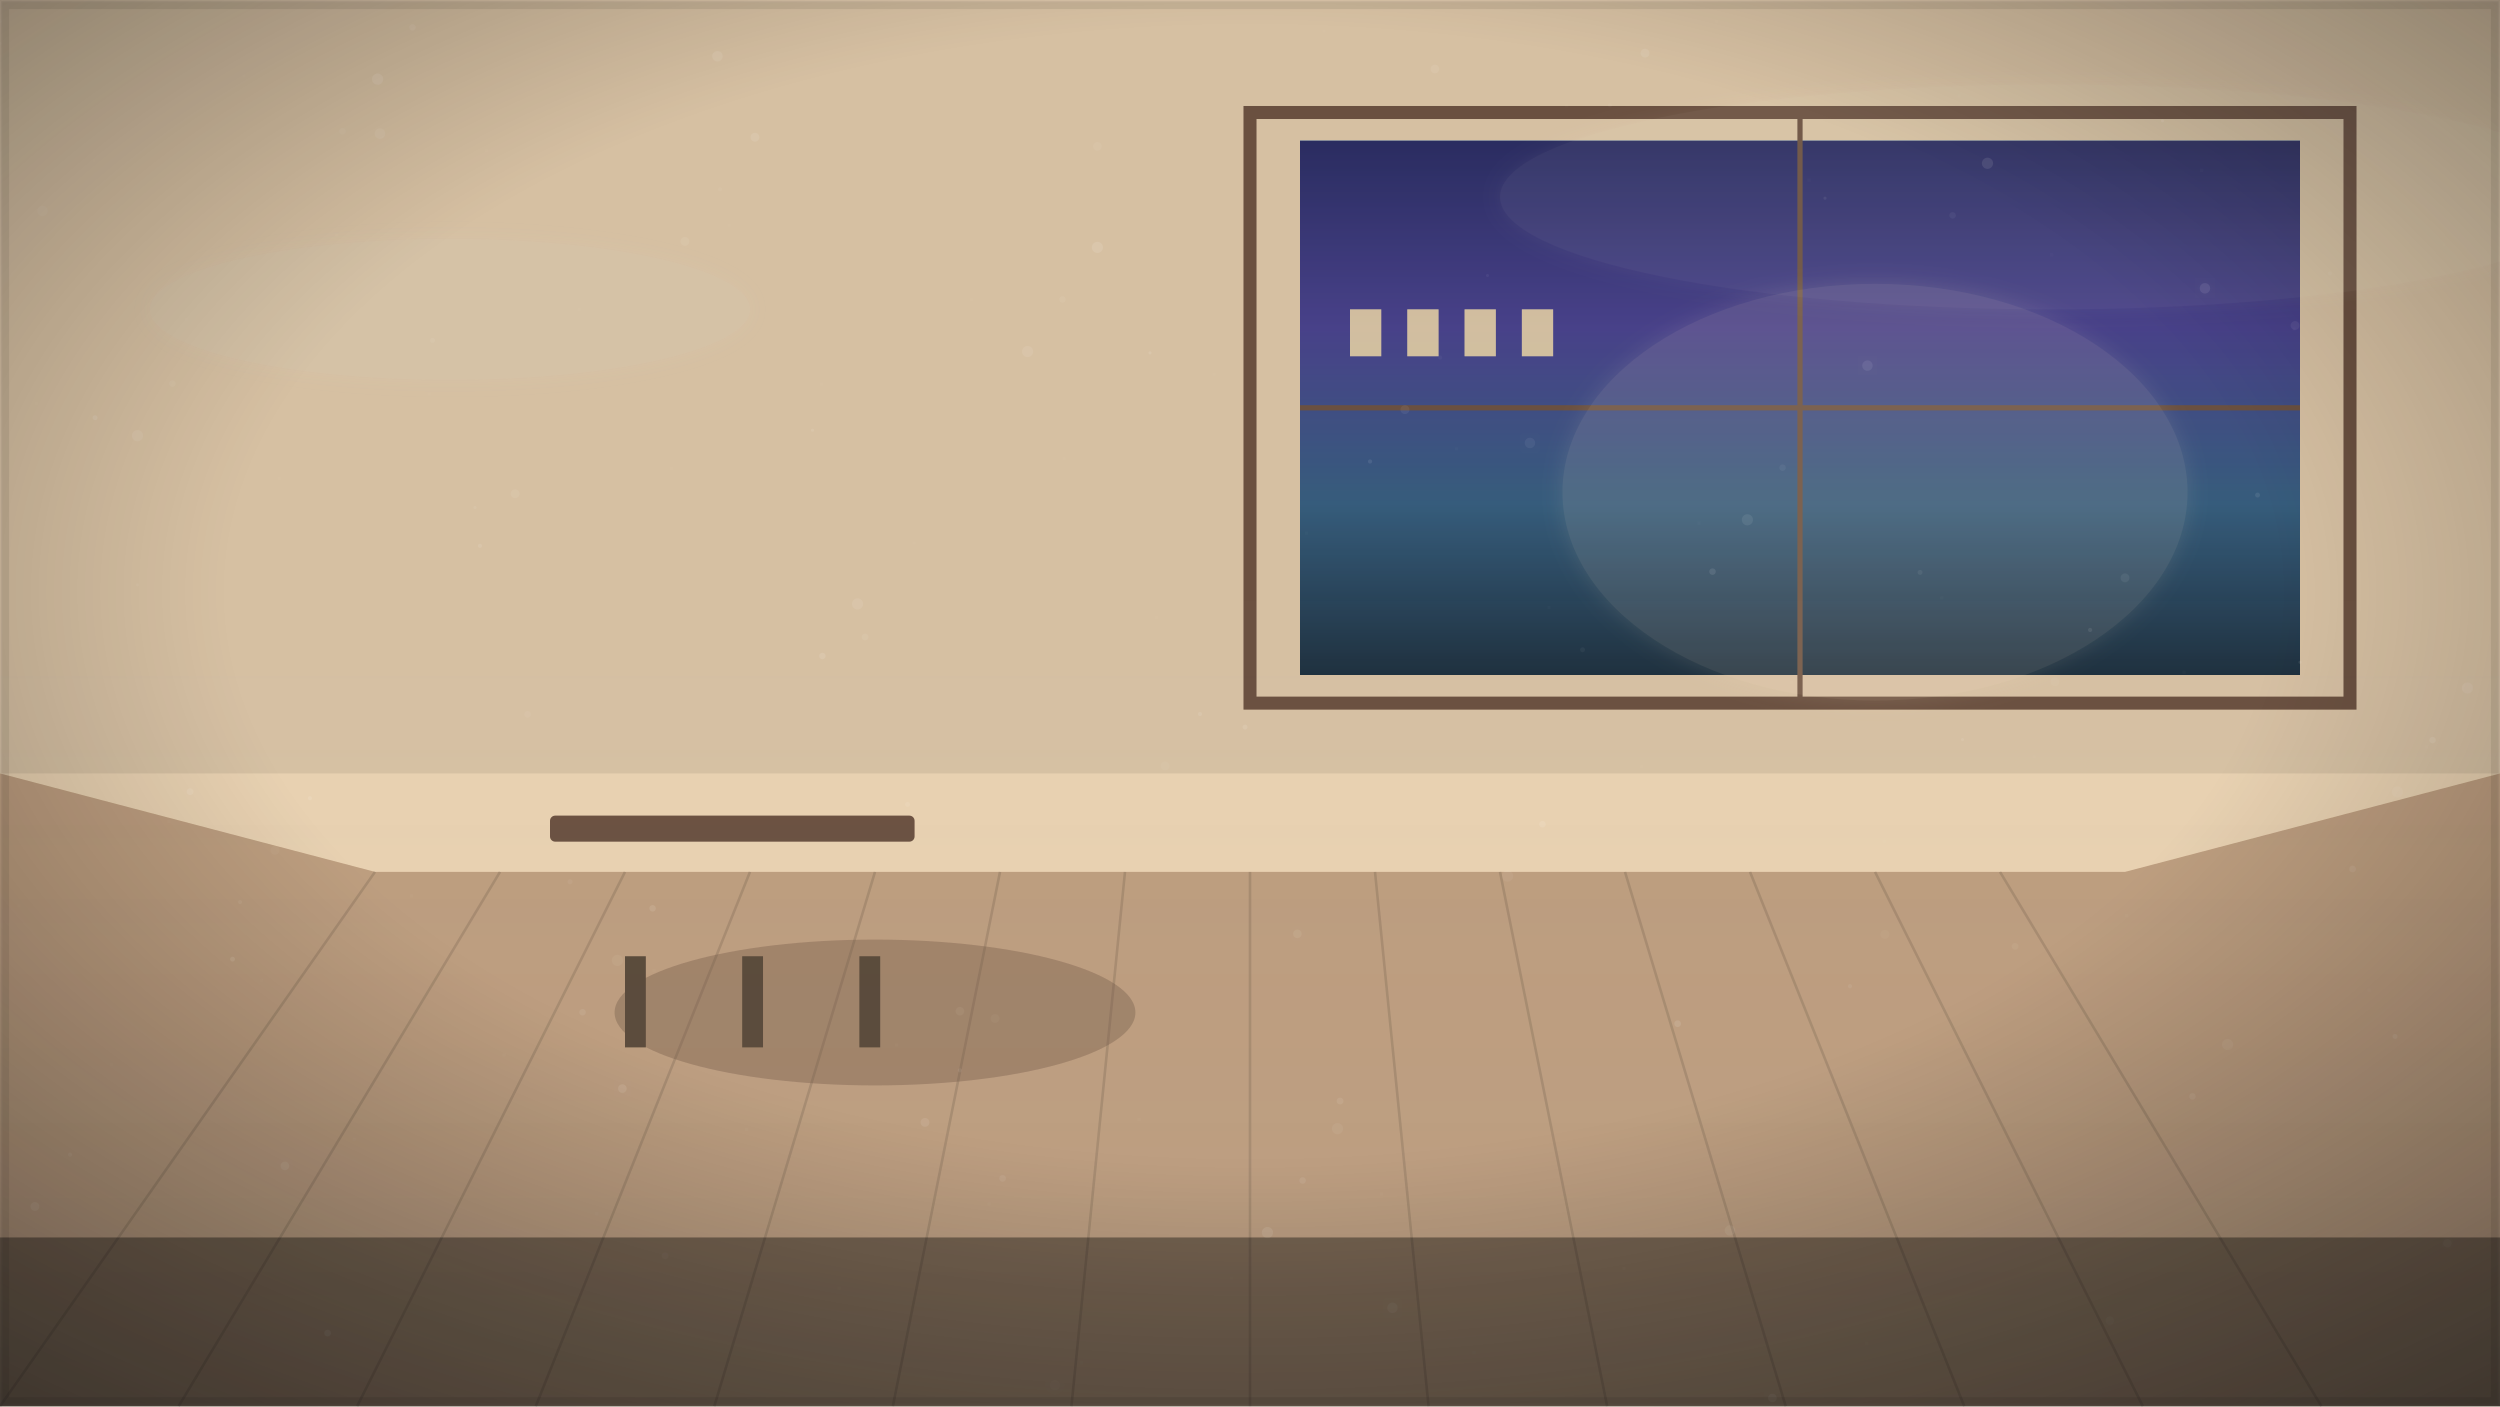
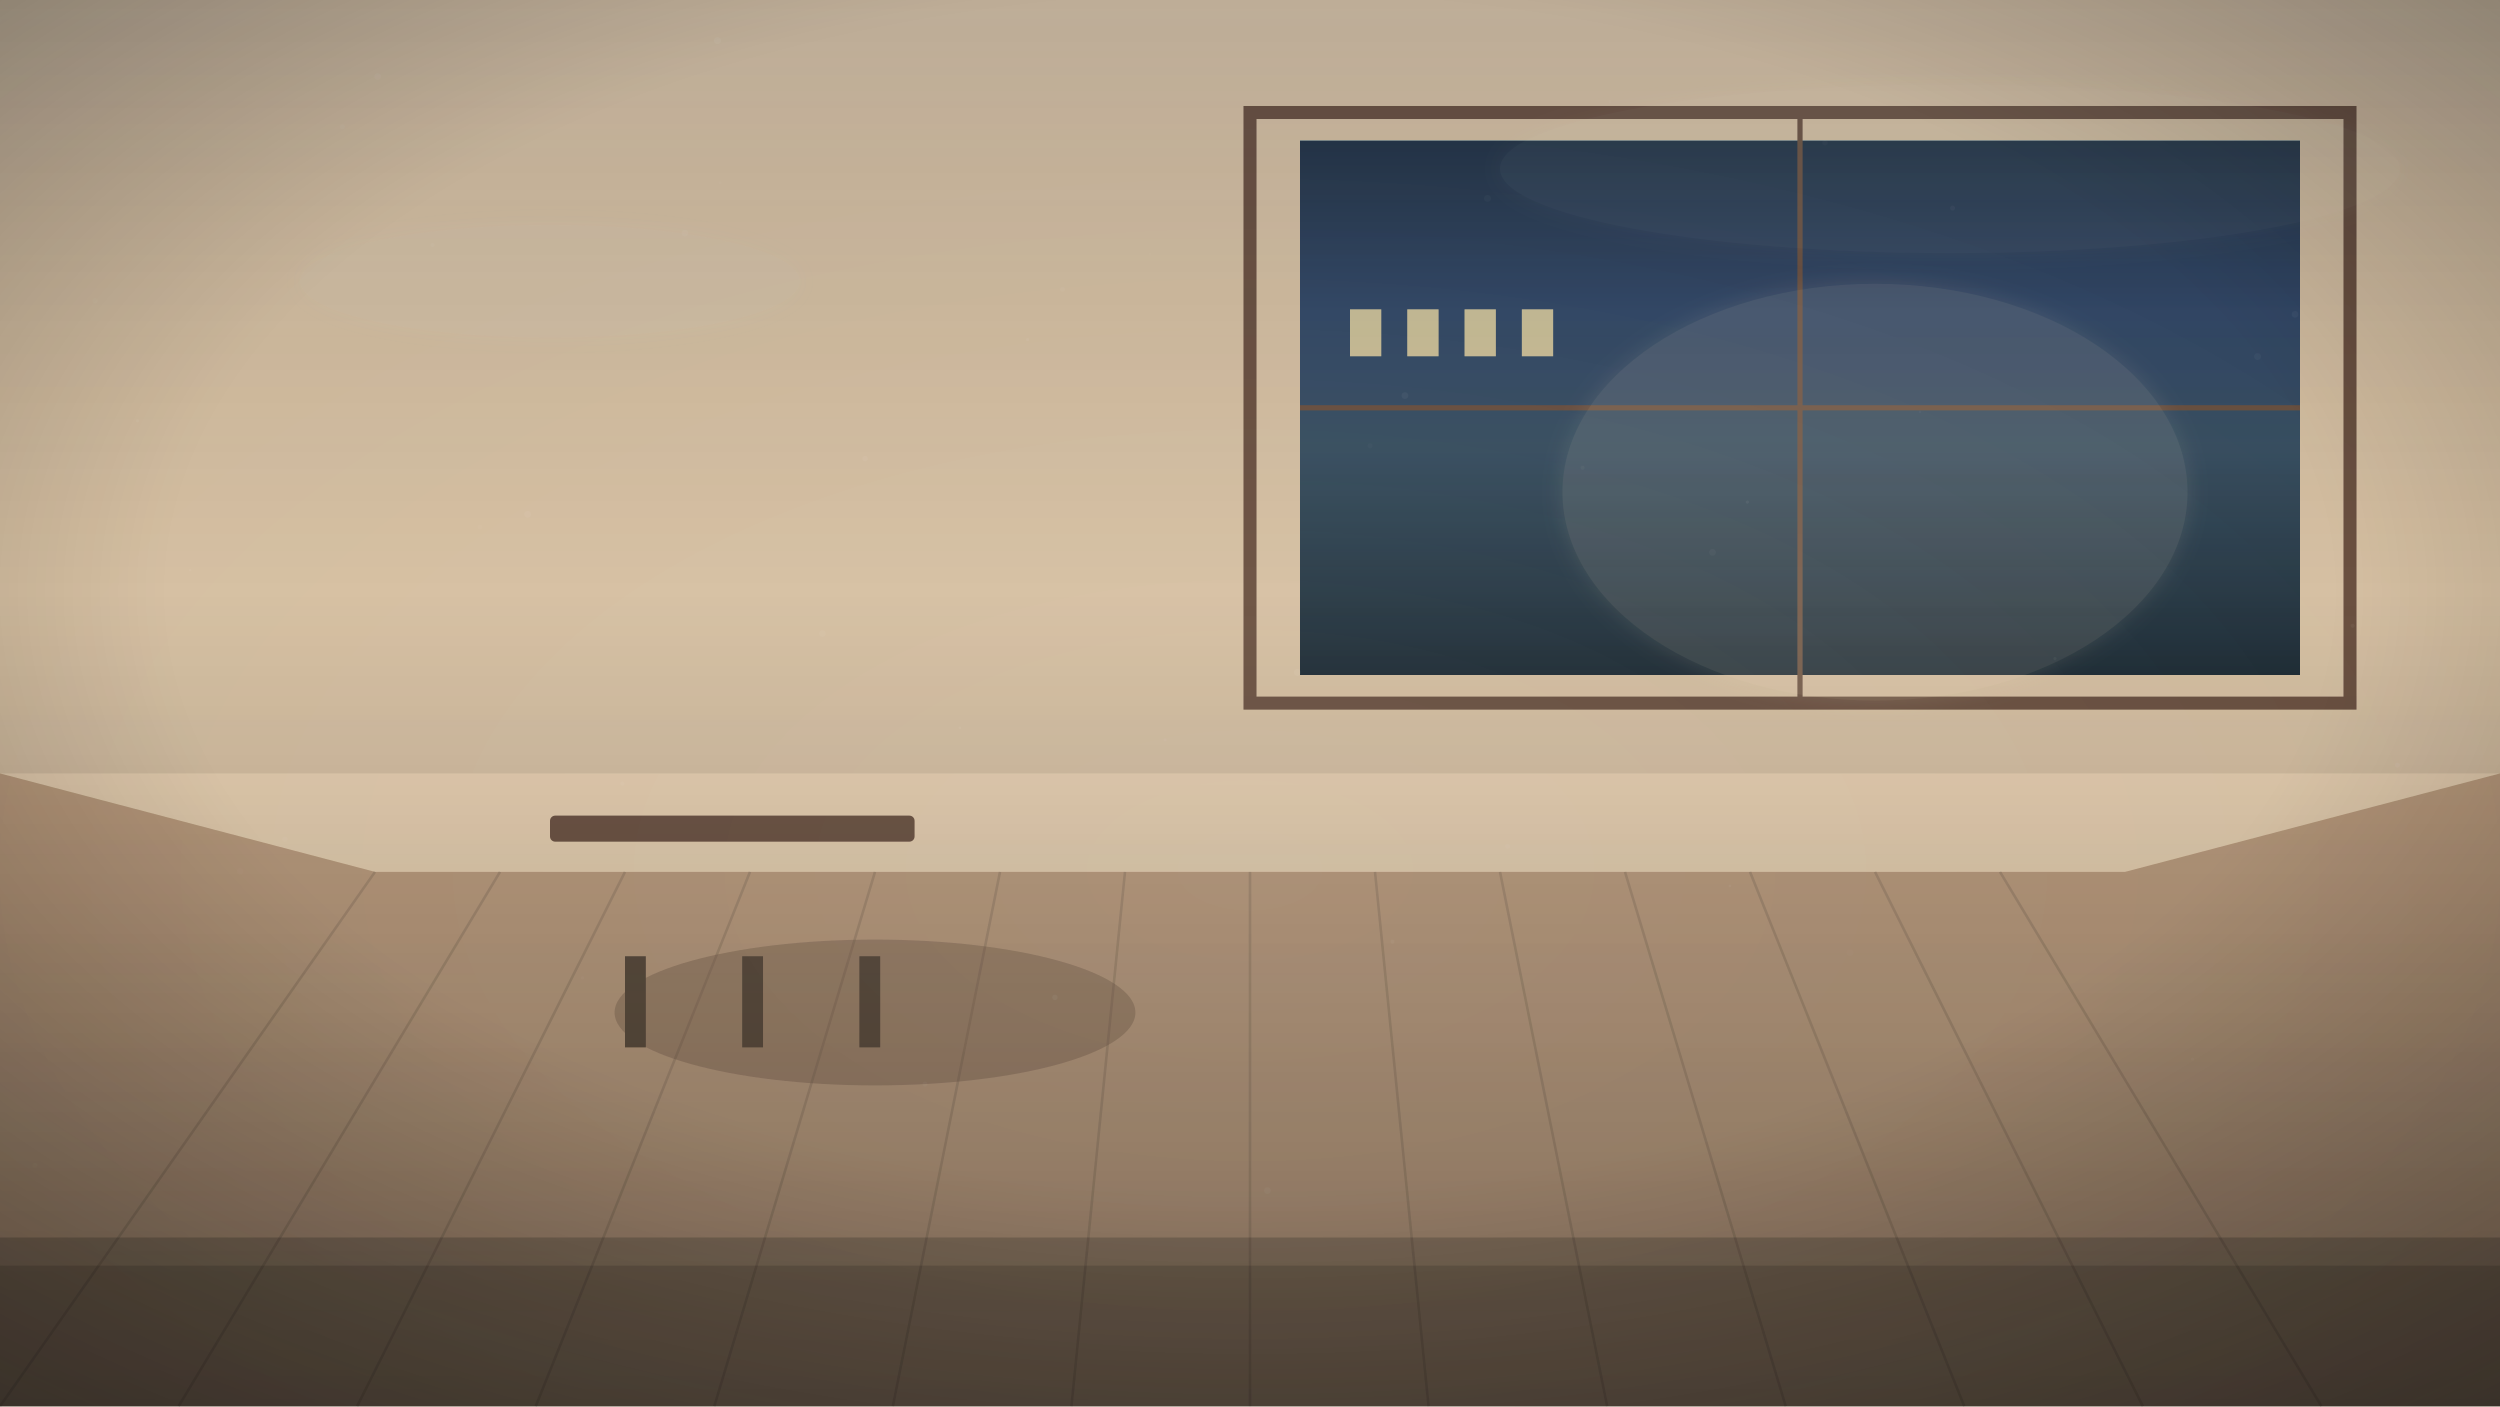
<svg xmlns="http://www.w3.org/2000/svg" viewBox="0 0 960 540" width="960" height="540">
  <defs>
    <linearGradient id="skyTop" x1="0" y1="0" x2="0" y2="1">
-       <stop offset="0%" stop-color="#1a1048" />
-       <stop offset="35%" stop-color="#3d2878" />
-       <stop offset="68%" stop-color="#284868" />
-       <stop offset="100%" stop-color="#0c1420" />
+       <stop offset="0%" stop-color="#121828" />
+       <stop offset="32%" stop-color="#243050" />
+       <stop offset="58%" stop-color="#2a3848" />
+       <stop offset="100%" stop-color="#0a0e14" />
    </linearGradient>
    <linearGradient id="skyDay" x1="0" y1="0" x2="0" y2="1">
-       <stop offset="0%" stop-color="#7ec8ff" />
-       <stop offset="45%" stop-color="#a8d8f8" />
-       <stop offset="78%" stop-color="#e8c878" />
-       <stop offset="100%" stop-color="#88b868" />
+       <stop offset="0%" stop-color="#6eb4e0" />
+       <stop offset="38%" stop-color="#a8cce8" />
+       <stop offset="70%" stop-color="#d8c098" />
+       <stop offset="100%" stop-color="#6a8868" />
    </linearGradient>
    <linearGradient id="skySunset" x1="0" y1="0" x2="0" y2="1">
      <stop offset="0%" stop-color="#ff6b4a" />
      <stop offset="28%" stop-color="#d84888" />
      <stop offset="55%" stop-color="#683878" />
      <stop offset="100%" stop-color="#120818" />
    </linearGradient>
    <linearGradient id="haze" x1="0" y1="0.4" x2="0" y2="1">
      <stop offset="0%" stop-color="#fff" stop-opacity="0" />
      <stop offset="100%" stop-color="#c8d8f0" stop-opacity="0.22" />
    </linearGradient>
    <filter id="softGlow" x="-40%" y="-40%" width="180%" height="180%">
      <feGaussianBlur stdDeviation="4" result="b" />
      <feMerge>
        <feMergeNode in="b" />
        <feMergeNode in="SourceGraphic" />
      </feMerge>
    </filter>
    <filter id="neonGlow" x="-60%" y="-60%" width="220%" height="220%">
      <feGaussianBlur stdDeviation="6" result="b" />
      <feMerge>
        <feMergeNode in="b" />
        <feMergeNode in="b" />
        <feMergeNode in="SourceGraphic" />
      </feMerge>
    </filter>
    <filter id="paintSoft" x="-2%" y="-2%" width="104%" height="104%">
      <feGaussianBlur stdDeviation="0.6" />
    </filter>
    <radialGradient id="sunDisc" cx="0.5" cy="0.5" r="0.5">
      <stop offset="0%" stop-color="#fff8e8" />
      <stop offset="55%" stop-color="#ffd080" />
      <stop offset="100%" stop-color="#ff904000" />
    </radialGradient>
    <radialGradient id="moonGlow" cx="0.5" cy="0.5" r="0.5">
      <stop offset="0%" stop-color="#fffef8" />
      <stop offset="40%" stop-color="#e8e0f0" />
      <stop offset="100%" stop-color="#e8e0f000" />
    </radialGradient>
    <linearGradient id="wallWarm" x1="0" y1="0" x2="1" y2="1">
      <stop offset="0%" stop-color="#fff0e4" />
      <stop offset="45%" stop-color="#e8c8b0" />
      <stop offset="100%" stop-color="#c8a088" />
    </linearGradient>
    <linearGradient id="wallCool" x1="0" y1="0" x2="0" y2="1">
      <stop offset="0%" stop-color="#eef2f8" />
      <stop offset="100%" stop-color="#b8c0d0" />
    </linearGradient>
    <linearGradient id="floorWood" x1="0" y1="0.6" x2="0" y2="1">
      <stop offset="0%" stop-color="#a88870" />
      <stop offset="100%" stop-color="#685040" />
    </linearGradient>
    <radialGradient id="lampGlow" cx="0.5" cy="0.5" r="0.5">
      <stop offset="0%" stop-color="#fff8e0" />
      <stop offset="70%" stop-color="#ffd898" stop-opacity="0.35" />
      <stop offset="100%" stop-color="#ffd898" stop-opacity="0" />
    </radialGradient>
    <radialGradient id="vignette" cx="0.5" cy="0.42" r="0.78">
-       <stop offset="52%" stop-color="#000" stop-opacity="0" />
-       <stop offset="100%" stop-color="#030508" stop-opacity="0.48" />
+       <stop offset="55%" stop-color="#000" stop-opacity="0" />
+       <stop offset="100%" stop-color="#030508" stop-opacity="0.38" />
+     </radialGradient>
+     <linearGradient id="filmGrade" x1="0" y1="0" x2="0" y2="1">
+       <stop offset="0%" stop-color="#283858" stop-opacity="0.14" />
+       <stop offset="42%" stop-color="#000" stop-opacity="0" />
+       <stop offset="100%" stop-color="#000" stop-opacity="0.32" />
+     </linearGradient>
+     <radialGradient id="stageGlow" cx="0.5" cy="0.62" r="0.55">
+       <stop offset="0%" stop-color="#fff" stop-opacity="0.06" />
+       <stop offset="100%" stop-color="#fff" stop-opacity="0" />
    </radialGradient>
  </defs>
  <rect width="960" height="540" fill="#e8d0b0" />
  <polygon points="0,297 0,540 960,540 960,297 816,334.8 144,334.8" fill="#b89878" opacity="0.92" />
  <line x1="0" y1="540" x2="144" y2="334.8" stroke="#000" stroke-opacity="0.12" stroke-width="1" />
  <line x1="68.571" y1="540" x2="192" y2="334.8" stroke="#000" stroke-opacity="0.12" stroke-width="1" />
  <line x1="137.143" y1="540" x2="240" y2="334.8" stroke="#000" stroke-opacity="0.12" stroke-width="1" />
  <line x1="205.714" y1="540" x2="288" y2="334.8" stroke="#000" stroke-opacity="0.12" stroke-width="1" />
  <line x1="274.286" y1="540" x2="336" y2="334.8" stroke="#000" stroke-opacity="0.12" stroke-width="1" />
  <line x1="342.857" y1="540" x2="384" y2="334.8" stroke="#000" stroke-opacity="0.12" stroke-width="1" />
  <line x1="411.429" y1="540" x2="432" y2="334.8" stroke="#000" stroke-opacity="0.12" stroke-width="1" />
  <line x1="480" y1="540" x2="480" y2="334.8" stroke="#000" stroke-opacity="0.12" stroke-width="1" />
  <line x1="548.571" y1="540" x2="528" y2="334.8" stroke="#000" stroke-opacity="0.12" stroke-width="1" />
  <line x1="617.143" y1="540" x2="576" y2="334.8" stroke="#000" stroke-opacity="0.12" stroke-width="1" />
  <line x1="685.714" y1="540" x2="624" y2="334.8" stroke="#000" stroke-opacity="0.12" stroke-width="1" />
  <line x1="754.286" y1="540" x2="672" y2="334.8" stroke="#000" stroke-opacity="0.12" stroke-width="1" />
  <line x1="822.857" y1="540" x2="720" y2="334.8" stroke="#000" stroke-opacity="0.12" stroke-width="1" />
  <line x1="891.429" y1="540" x2="768" y2="334.8" stroke="#000" stroke-opacity="0.12" stroke-width="1" />
  <rect x="0" y="0" width="960" height="297" fill="#000" opacity="0.08" />
  <rect x="499.2" y="54" width="384" height="205.2" fill="#87ceeb" />
  <rect x="499.2" y="54" width="384" height="205.2" fill="url(#skyTop)" opacity="0.85" />
  <rect x="518.4" y="118.8" width="12" height="18" fill="#ffe8a8" opacity="0.5" />
  <rect x="540.4" y="118.8" width="12" height="18" fill="#ffe8a8" opacity="0.5" />
  <rect x="562.4" y="118.8" width="12" height="18" fill="#ffe8a8" opacity="0.5" />
  <rect x="584.4" y="118.8" width="12" height="18" fill="#ffe8a8" opacity="0.5" />
  <rect x="518.4" y="118.8" width="12" height="18" fill="#ffe8a8" opacity="0.5" />
  <rect x="540.4" y="118.8" width="12" height="18" fill="#ffe8a8" opacity="0.5" />
  <rect x="562.4" y="118.8" width="12" height="18" fill="#ffe8a8" opacity="0.5" />
  <rect x="584.4" y="118.8" width="12" height="18" fill="#ffe8a8" opacity="0.5" />
  <rect x="480" y="43.2" width="422.4" height="226.8" fill="none" stroke="#6a5040" stroke-width="5" />
  <path d="M691.2 43.2 L691.2 270 M499.2 156.6 L883.2 156.6" stroke="#6a5040" stroke-width="2" />
  <ellipse cx="720" cy="189" rx="120" ry="80" fill="#ffe8c8" opacity="0.12" filter="url(#softGlow)" />
  <ellipse cx="336" cy="388.8" rx="100" ry="28" fill="#6a5040" opacity="0.35" />
  <rect x="211.2" y="313.2" width="140" height="10" rx="2" fill="#6a5040" />
  <rect x="240" y="367.2" width="8" height="35" fill="#584838" />
  <rect x="285" y="367.2" width="8" height="35" fill="#584838" />
  <rect x="330" y="367.2" width="8" height="35" fill="#584838" />
  <rect x="0" y="475.2" width="960" height="64.8" fill="#000" opacity="0.2" />
-   <circle cx="0.0" cy="8.1" r="0.80" fill="#fff" opacity="0.035" />
-   <circle cx="131.5" cy="50.4" r="1.25" fill="#fff" opacity="0.047" />
-   <circle cx="263.0" cy="92.7" r="1.70" fill="#fff" opacity="0.059" />
-   <circle cx="394.6" cy="135.0" r="2.15" fill="#fff" opacity="0.071" />
-   <circle cx="526.1" cy="177.2" r="0.80" fill="#fff" opacity="0.083" />
-   <circle cx="657.6" cy="219.5" r="1.25" fill="#fff" opacity="0.095" />
-   <circle cx="789.1" cy="261.8" r="1.70" fill="#fff" opacity="0.035" />
-   <circle cx="920.6" cy="304.1" r="2.15" fill="#fff" opacity="0.047" />
-   <circle cx="92.2" cy="346.4" r="0.80" fill="#fff" opacity="0.059" />
-   <circle cx="223.7" cy="388.7" r="1.25" fill="#fff" opacity="0.071" />
-   <circle cx="355.2" cy="431.0" r="1.70" fill="#fff" opacity="0.083" />
-   <circle cx="486.7" cy="473.3" r="2.15" fill="#fff" opacity="0.095" />
-   <circle cx="618.2" cy="40.4" r="0.80" fill="#fff" opacity="0.035" />
-   <circle cx="749.8" cy="82.7" r="1.25" fill="#fff" opacity="0.047" />
-   <circle cx="881.3" cy="125.0" r="1.70" fill="#fff" opacity="0.059" />
-   <circle cx="52.8" cy="167.3" r="2.15" fill="#fff" opacity="0.071" />
-   <circle cx="184.3" cy="209.6" r="0.80" fill="#fff" opacity="0.083" />
-   <circle cx="315.8" cy="251.9" r="1.25" fill="#fff" opacity="0.095" />
-   <circle cx="447.4" cy="294.1" r="1.70" fill="#fff" opacity="0.035" />
-   <circle cx="578.9" cy="336.4" r="2.15" fill="#fff" opacity="0.047" />
-   <circle cx="710.4" cy="378.7" r="0.80" fill="#fff" opacity="0.059" />
-   <circle cx="841.9" cy="421.0" r="1.25" fill="#fff" opacity="0.071" />
-   <circle cx="13.4" cy="463.3" r="1.70" fill="#fff" opacity="0.083" />
-   <circle cx="145.0" cy="30.4" r="2.15" fill="#fff" opacity="0.095" />
-   <circle cx="276.5" cy="72.7" r="0.80" fill="#fff" opacity="0.035" />
-   <circle cx="408.0" cy="115.0" r="1.25" fill="#fff" opacity="0.047" />
-   <circle cx="539.5" cy="157.3" r="1.70" fill="#fff" opacity="0.059" />
-   <circle cx="671.0" cy="199.6" r="2.15" fill="#fff" opacity="0.071" />
-   <circle cx="802.6" cy="241.9" r="0.80" fill="#fff" opacity="0.083" />
-   <circle cx="934.1" cy="284.2" r="1.25" fill="#fff" opacity="0.095" />
-   <circle cx="105.6" cy="326.5" r="1.70" fill="#fff" opacity="0.035" />
-   <circle cx="237.1" cy="368.8" r="2.15" fill="#fff" opacity="0.047" />
-   <circle cx="368.6" cy="411.0" r="0.80" fill="#fff" opacity="0.059" />
-   <circle cx="500.2" cy="453.3" r="1.25" fill="#fff" opacity="0.071" />
-   <circle cx="631.7" cy="20.4" r="1.70" fill="#fff" opacity="0.083" />
-   <circle cx="763.2" cy="62.7" r="2.15" fill="#fff" opacity="0.095" />
-   <circle cx="894.7" cy="105.0" r="0.80" fill="#fff" opacity="0.035" />
-   <circle cx="66.2" cy="147.3" r="1.25" fill="#fff" opacity="0.047" />
-   <circle cx="197.8" cy="189.6" r="1.70" fill="#fff" opacity="0.059" />
-   <circle cx="329.3" cy="231.9" r="2.15" fill="#fff" opacity="0.071" />
-   <circle cx="460.8" cy="274.2" r="0.80" fill="#fff" opacity="0.083" />
-   <circle cx="592.3" cy="316.5" r="1.25" fill="#fff" opacity="0.095" />
-   <circle cx="723.8" cy="358.8" r="1.70" fill="#fff" opacity="0.035" />
-   <circle cx="855.4" cy="401.1" r="2.15" fill="#fff" opacity="0.047" />
-   <circle cx="26.9" cy="443.4" r="0.80" fill="#fff" opacity="0.059" />
-   <circle cx="158.4" cy="10.5" r="1.25" fill="#fff" opacity="0.071" />
-   <circle cx="289.9" cy="52.7" r="1.70" fill="#fff" opacity="0.083" />
-   <circle cx="421.4" cy="95.0" r="2.15" fill="#fff" opacity="0.095" />
-   <circle cx="553.0" cy="137.3" r="0.80" fill="#fff" opacity="0.035" />
-   <circle cx="684.5" cy="179.6" r="1.25" fill="#fff" opacity="0.047" />
-   <circle cx="816.0" cy="221.9" r="1.70" fill="#fff" opacity="0.059" />
-   <circle cx="947.5" cy="264.2" r="2.15" fill="#fff" opacity="0.071" />
-   <circle cx="119.0" cy="306.5" r="0.80" fill="#fff" opacity="0.083" />
-   <circle cx="250.6" cy="348.8" r="1.25" fill="#fff" opacity="0.095" />
-   <circle cx="382.1" cy="391.1" r="1.70" fill="#fff" opacity="0.035" />
-   <circle cx="513.6" cy="433.4" r="2.15" fill="#fff" opacity="0.047" />
-   <circle cx="0.0" cy="16.7" r="0.60" fill="#fff" opacity="0.040" filter="url(#softGlow)" />
-   <circle cx="166.1" cy="130.7" r="0.95" fill="#fff" opacity="0.050" filter="url(#softGlow)" />
-   <circle cx="332.2" cy="244.6" r="1.30" fill="#fff" opacity="0.060" filter="url(#softGlow)" />
-   <circle cx="498.2" cy="358.6" r="1.65" fill="#fff" opacity="0.070" filter="url(#softGlow)" />
-   <circle cx="664.3" cy="472.5" r="2.00" fill="#fff" opacity="0.080" filter="url(#softGlow)" />
-   <circle cx="830.4" cy="46.4" r="0.60" fill="#fff" opacity="0.090" filter="url(#softGlow)" />
-   <circle cx="36.5" cy="160.4" r="0.95" fill="#fff" opacity="0.100" filter="url(#softGlow)" />
-   <circle cx="202.6" cy="274.3" r="1.30" fill="#fff" opacity="0.040" filter="url(#softGlow)" />
-   <circle cx="368.6" cy="388.3" r="1.65" fill="#fff" opacity="0.050" filter="url(#softGlow)" />
-   <circle cx="534.7" cy="502.2" r="2.00" fill="#fff" opacity="0.060" filter="url(#softGlow)" />
-   <circle cx="700.8" cy="76.1" r="0.60" fill="#fff" opacity="0.070" filter="url(#softGlow)" />
-   <circle cx="866.9" cy="190.1" r="0.95" fill="#fff" opacity="0.080" filter="url(#softGlow)" />
-   <circle cx="73.0" cy="304.0" r="1.30" fill="#fff" opacity="0.090" filter="url(#softGlow)" />
-   <circle cx="239.0" cy="418.0" r="1.65" fill="#fff" opacity="0.100" filter="url(#softGlow)" />
-   <circle cx="405.1" cy="531.9" r="2.00" fill="#fff" opacity="0.040" filter="url(#softGlow)" />
-   <circle cx="571.2" cy="105.8" r="0.60" fill="#fff" opacity="0.050" filter="url(#softGlow)" />
-   <circle cx="737.3" cy="219.8" r="0.95" fill="#fff" opacity="0.060" filter="url(#softGlow)" />
-   <circle cx="903.4" cy="333.7" r="1.30" fill="#fff" opacity="0.070" filter="url(#softGlow)" />
-   <circle cx="109.4" cy="447.7" r="1.65" fill="#fff" opacity="0.080" filter="url(#softGlow)" />
-   <circle cx="275.5" cy="21.6" r="2.00" fill="#fff" opacity="0.090" filter="url(#softGlow)" />
-   <circle cx="441.6" cy="135.5" r="0.60" fill="#fff" opacity="0.100" filter="url(#softGlow)" />
-   <circle cx="607.7" cy="249.5" r="0.95" fill="#fff" opacity="0.040" filter="url(#softGlow)" />
-   <circle cx="773.8" cy="363.4" r="1.30" fill="#fff" opacity="0.050" filter="url(#softGlow)" />
-   <circle cx="939.8" cy="477.4" r="1.65" fill="#fff" opacity="0.060" filter="url(#softGlow)" />
-   <circle cx="145.9" cy="51.3" r="2.00" fill="#fff" opacity="0.070" filter="url(#softGlow)" />
-   <circle cx="312.0" cy="165.2" r="0.60" fill="#fff" opacity="0.080" filter="url(#softGlow)" />
-   <circle cx="478.1" cy="279.2" r="0.95" fill="#fff" opacity="0.090" filter="url(#softGlow)" />
-   <circle cx="644.2" cy="393.1" r="1.30" fill="#fff" opacity="0.100" filter="url(#softGlow)" />
-   <circle cx="810.2" cy="507.1" r="1.65" fill="#fff" opacity="0.040" filter="url(#softGlow)" />
-   <circle cx="16.3" cy="81.0" r="2.00" fill="#fff" opacity="0.050" filter="url(#softGlow)" />
-   <circle cx="182.4" cy="194.9" r="0.60" fill="#fff" opacity="0.060" filter="url(#softGlow)" />
-   <circle cx="348.5" cy="308.9" r="0.95" fill="#fff" opacity="0.070" filter="url(#softGlow)" />
-   <circle cx="514.6" cy="422.8" r="1.30" fill="#fff" opacity="0.080" filter="url(#softGlow)" />
-   <circle cx="680.6" cy="536.8" r="1.65" fill="#fff" opacity="0.090" filter="url(#softGlow)" />
-   <circle cx="846.7" cy="110.7" r="2.00" fill="#fff" opacity="0.100" filter="url(#softGlow)" />
-   <circle cx="52.8" cy="224.6" r="0.60" fill="#fff" opacity="0.040" filter="url(#softGlow)" />
-   <circle cx="218.9" cy="338.6" r="0.95" fill="#fff" opacity="0.050" filter="url(#softGlow)" />
-   <circle cx="385.0" cy="452.5" r="1.30" fill="#fff" opacity="0.060" filter="url(#softGlow)" />
-   <circle cx="551.0" cy="26.5" r="1.65" fill="#fff" opacity="0.070" filter="url(#softGlow)" />
-   <circle cx="717.1" cy="140.4" r="2.00" fill="#fff" opacity="0.080" filter="url(#softGlow)" />
-   <circle cx="883.2" cy="254.3" r="0.60" fill="#fff" opacity="0.090" filter="url(#softGlow)" />
-   <circle cx="89.3" cy="368.3" r="0.95" fill="#fff" opacity="0.100" filter="url(#softGlow)" />
-   <circle cx="255.4" cy="482.2" r="1.30" fill="#fff" opacity="0.040" filter="url(#softGlow)" />
-   <circle cx="421.4" cy="56.2" r="1.65" fill="#fff" opacity="0.050" filter="url(#softGlow)" />
-   <circle cx="587.5" cy="170.1" r="2.00" fill="#fff" opacity="0.060" filter="url(#softGlow)" />
-   <circle cx="753.6" cy="284.0" r="0.60" fill="#fff" opacity="0.070" filter="url(#softGlow)" />
-   <circle cx="919.7" cy="398.0" r="0.95" fill="#fff" opacity="0.080" filter="url(#softGlow)" />
-   <circle cx="125.8" cy="511.9" r="1.30" fill="#fff" opacity="0.090" filter="url(#softGlow)" />
-   <rect x="0.0" y="0.0" width="1.2" height="1.2" fill="#fff" opacity="0.018" />
-   <rect x="93.1" y="28.6" width="1.2" height="1.2" fill="#fff" opacity="0.018" />
-   <rect x="186.2" y="57.2" width="1.2" height="1.2" fill="#fff" opacity="0.018" />
-   <rect x="279.4" y="85.9" width="1.2" height="1.2" fill="#fff" opacity="0.018" />
-   <rect x="372.5" y="114.5" width="1.2" height="1.2" fill="#fff" opacity="0.018" />
-   <rect x="465.6" y="143.1" width="1.2" height="1.2" fill="#fff" opacity="0.018" />
-   <rect x="558.7" y="171.7" width="1.2" height="1.2" fill="#fff" opacity="0.018" />
-   <rect x="651.8" y="200.3" width="1.2" height="1.2" fill="#fff" opacity="0.018" />
-   <rect x="745.0" y="229.0" width="1.2" height="1.2" fill="#fff" opacity="0.018" />
-   <rect x="838.1" y="257.6" width="1.2" height="1.2" fill="#fff" opacity="0.018" />
-   <rect x="931.2" y="286.2" width="1.2" height="1.2" fill="#fff" opacity="0.018" />
-   <rect x="64.3" y="314.8" width="1.2" height="1.2" fill="#fff" opacity="0.018" />
-   <rect x="157.4" y="343.4" width="1.2" height="1.2" fill="#fff" opacity="0.018" />
-   <rect x="250.6" y="372.1" width="1.2" height="1.2" fill="#fff" opacity="0.018" />
-   <rect x="343.7" y="400.7" width="1.2" height="1.2" fill="#fff" opacity="0.018" />
-   <rect x="436.8" y="429.3" width="1.2" height="1.2" fill="#fff" opacity="0.018" />
-   <rect x="529.9" y="457.9" width="1.2" height="1.2" fill="#fff" opacity="0.018" />
-   <rect x="623.0" y="486.5" width="1.2" height="1.2" fill="#fff" opacity="0.018" />
-   <rect x="716.2" y="515.2" width="1.2" height="1.2" fill="#fff" opacity="0.018" />
-   <rect x="809.3" y="3.8" width="1.2" height="1.2" fill="#fff" opacity="0.018" />
-   <rect x="902.4" y="32.4" width="1.2" height="1.2" fill="#fff" opacity="0.018" />
-   <rect x="35.5" y="61.0" width="1.2" height="1.2" fill="#fff" opacity="0.018" />
-   <rect x="128.6" y="89.6" width="1.2" height="1.2" fill="#fff" opacity="0.018" />
-   <rect x="221.8" y="118.3" width="1.2" height="1.2" fill="#fff" opacity="0.018" />
-   <rect x="314.9" y="146.9" width="1.2" height="1.2" fill="#fff" opacity="0.018" />
-   <rect x="408.0" y="175.5" width="1.2" height="1.2" fill="#fff" opacity="0.018" />
-   <rect x="501.1" y="204.1" width="1.2" height="1.2" fill="#fff" opacity="0.018" />
-   <rect x="594.2" y="232.7" width="1.2" height="1.2" fill="#fff" opacity="0.018" />
-   <rect x="687.4" y="261.4" width="1.2" height="1.2" fill="#fff" opacity="0.018" />
-   <rect x="780.5" y="290.0" width="1.2" height="1.2" fill="#fff" opacity="0.018" />
-   <rect x="873.6" y="318.6" width="1.2" height="1.2" fill="#fff" opacity="0.018" />
-   <rect x="6.7" y="347.2" width="1.2" height="1.2" fill="#fff" opacity="0.018" />
-   <rect x="99.8" y="375.8" width="1.2" height="1.2" fill="#fff" opacity="0.018" />
-   <rect x="193.0" y="404.5" width="1.2" height="1.2" fill="#fff" opacity="0.018" />
-   <rect x="286.1" y="433.1" width="1.2" height="1.2" fill="#fff" opacity="0.018" />
-   <rect x="379.2" y="461.7" width="1.2" height="1.2" fill="#fff" opacity="0.018" />
-   <rect x="472.3" y="490.3" width="1.2" height="1.2" fill="#fff" opacity="0.018" />
-   <rect x="565.4" y="518.9" width="1.2" height="1.2" fill="#fff" opacity="0.018" />
-   <rect x="658.6" y="7.6" width="1.2" height="1.2" fill="#fff" opacity="0.018" />
-   <rect x="751.7" y="36.2" width="1.2" height="1.2" fill="#fff" opacity="0.018" />
-   <rect x="844.8" y="64.8" width="1.2" height="1.2" fill="#fff" opacity="0.018" />
-   <rect x="937.9" y="93.4" width="1.2" height="1.2" fill="#fff" opacity="0.018" />
-   <rect x="71.0" y="122.0" width="1.2" height="1.2" fill="#fff" opacity="0.018" />
-   <rect x="164.2" y="150.7" width="1.2" height="1.2" fill="#fff" opacity="0.018" />
-   <rect x="257.3" y="179.3" width="1.2" height="1.2" fill="#fff" opacity="0.018" />
-   <rect x="350.4" y="207.9" width="1.2" height="1.2" fill="#fff" opacity="0.018" />
-   <rect x="443.5" y="236.5" width="1.2" height="1.2" fill="#fff" opacity="0.018" />
-   <rect x="536.6" y="265.1" width="1.2" height="1.2" fill="#fff" opacity="0.018" />
-   <rect x="629.8" y="293.8" width="1.2" height="1.2" fill="#fff" opacity="0.018" />
-   <rect x="722.9" y="322.4" width="1.2" height="1.2" fill="#fff" opacity="0.018" />
-   <rect x="816.0" y="351.0" width="1.2" height="1.2" fill="#fff" opacity="0.018" />
-   <rect x="909.1" y="379.6" width="1.2" height="1.2" fill="#fff" opacity="0.018" />
-   <rect x="42.2" y="408.2" width="1.2" height="1.2" fill="#fff" opacity="0.018" />
-   <rect x="135.4" y="436.9" width="1.2" height="1.2" fill="#fff" opacity="0.018" />
-   <rect x="228.5" y="465.5" width="1.2" height="1.2" fill="#fff" opacity="0.018" />
-   <rect x="321.6" y="494.1" width="1.2" height="1.2" fill="#fff" opacity="0.018" />
-   <rect x="414.7" y="522.7" width="1.2" height="1.2" fill="#fff" opacity="0.018" />
-   <rect x="507.8" y="11.3" width="1.2" height="1.2" fill="#fff" opacity="0.018" />
-   <rect x="601.0" y="40.0" width="1.2" height="1.2" fill="#fff" opacity="0.018" />
-   <rect x="694.1" y="68.6" width="1.2" height="1.2" fill="#fff" opacity="0.018" />
-   <rect x="787.2" y="97.2" width="1.2" height="1.2" fill="#fff" opacity="0.018" />
-   <rect x="880.3" y="125.8" width="1.2" height="1.2" fill="#fff" opacity="0.018" />
-   <rect x="13.4" y="154.4" width="1.2" height="1.2" fill="#fff" opacity="0.018" />
-   <rect x="106.6" y="183.1" width="1.2" height="1.2" fill="#fff" opacity="0.018" />
-   <ellipse cx="787.2" cy="75.6" rx="211.2" ry="43.2" fill="#fff8e8" opacity="0.06" filter="url(#softGlow)" />
-   <ellipse cx="172.8" cy="118.8" rx="115.2" ry="27" fill="#c8e8ff" opacity="0.05" filter="url(#softGlow)" />
-   <rect x="0" y="0" width="960" height="540" fill="none" stroke="#fff" stroke-width="2" opacity="0.04" />
-   <rect x="2" y="2" width="956" height="536" fill="none" stroke="#000" stroke-width="3" opacity="0.08" />
-   <rect width="960" height="540" fill="url(#haze)" opacity="0.2" />
+   <circle cx="0.0" cy="7.8" r="0.60" fill="#fff" opacity="0.022" />
+   <circle cx="131.5" cy="48.7" r="0.95" fill="#fff" opacity="0.032" />
+   <circle cx="263.0" cy="89.5" r="1.30" fill="#fff" opacity="0.042" />
+   <circle cx="394.6" cy="130.4" r="0.60" fill="#fff" opacity="0.052" />
+   <circle cx="526.1" cy="171.2" r="0.95" fill="#fff" opacity="0.022" />
+   <circle cx="657.6" cy="212.1" r="1.30" fill="#fff" opacity="0.032" />
+   <circle cx="789.1" cy="252.9" r="0.60" fill="#fff" opacity="0.042" />
+   <circle cx="920.6" cy="293.8" r="0.95" fill="#fff" opacity="0.052" />
+   <circle cx="92.2" cy="334.6" r="1.30" fill="#fff" opacity="0.022" />
+   <circle cx="223.7" cy="375.5" r="0.60" fill="#fff" opacity="0.032" />
+   <circle cx="355.2" cy="416.3" r="0.95" fill="#fff" opacity="0.042" />
+   <circle cx="486.7" cy="457.2" r="1.30" fill="#fff" opacity="0.052" />
+   <circle cx="618.2" cy="39.0" r="0.60" fill="#fff" opacity="0.022" />
+   <circle cx="749.8" cy="79.9" r="0.95" fill="#fff" opacity="0.032" />
+   <circle cx="881.3" cy="120.7" r="1.30" fill="#fff" opacity="0.042" />
+   <circle cx="52.8" cy="161.6" r="0.60" fill="#fff" opacity="0.052" />
+   <circle cx="184.3" cy="202.4" r="0.95" fill="#fff" opacity="0.022" />
+   <circle cx="315.8" cy="243.3" r="1.30" fill="#fff" opacity="0.032" />
+   <circle cx="447.4" cy="284.1" r="0.60" fill="#fff" opacity="0.042" />
+   <circle cx="578.9" cy="325.0" r="0.95" fill="#fff" opacity="0.052" />
+   <circle cx="710.4" cy="365.8" r="1.30" fill="#fff" opacity="0.022" />
+   <circle cx="841.9" cy="406.7" r="0.60" fill="#fff" opacity="0.032" />
+   <circle cx="13.4" cy="447.5" r="0.95" fill="#fff" opacity="0.042" />
+   <circle cx="145.0" cy="29.4" r="1.30" fill="#fff" opacity="0.052" />
+   <circle cx="276.5" cy="70.2" r="0.60" fill="#fff" opacity="0.022" />
+   <circle cx="408.0" cy="111.1" r="0.95" fill="#fff" opacity="0.032" />
+   <circle cx="539.5" cy="151.9" r="1.30" fill="#fff" opacity="0.042" />
+   <circle cx="671.0" cy="192.8" r="0.60" fill="#fff" opacity="0.052" />
+   <circle cx="0.0" cy="12.1" r="0.50" fill="#fff" opacity="0.025" filter="url(#softGlow)" />
+   <circle cx="166.1" cy="94.1" r="0.78" fill="#fff" opacity="0.033" filter="url(#softGlow)" />
+   <circle cx="332.2" cy="176.1" r="1.06" fill="#fff" opacity="0.041" filter="url(#softGlow)" />
+   <circle cx="498.2" cy="258.2" r="1.34" fill="#fff" opacity="0.049" filter="url(#softGlow)" />
+   <circle cx="664.3" cy="340.2" r="0.50" fill="#fff" opacity="0.057" filter="url(#softGlow)" />
+   <circle cx="830.4" cy="33.4" r="0.78" fill="#fff" opacity="0.025" filter="url(#softGlow)" />
+   <circle cx="36.5" cy="115.5" r="1.06" fill="#fff" opacity="0.033" filter="url(#softGlow)" />
+   <circle cx="202.6" cy="197.5" r="1.34" fill="#fff" opacity="0.041" filter="url(#softGlow)" />
+   <circle cx="368.6" cy="279.5" r="0.50" fill="#fff" opacity="0.049" filter="url(#softGlow)" />
+   <circle cx="534.7" cy="361.6" r="0.78" fill="#fff" opacity="0.057" filter="url(#softGlow)" />
+   <circle cx="700.8" cy="54.8" r="1.06" fill="#fff" opacity="0.025" filter="url(#softGlow)" />
+   <circle cx="866.9" cy="136.9" r="1.34" fill="#fff" opacity="0.033" filter="url(#softGlow)" />
+   <circle cx="73.0" cy="218.9" r="0.50" fill="#fff" opacity="0.041" filter="url(#softGlow)" />
+   <circle cx="239.0" cy="300.9" r="0.78" fill="#fff" opacity="0.049" filter="url(#softGlow)" />
+   <circle cx="405.1" cy="383.0" r="1.06" fill="#fff" opacity="0.057" filter="url(#softGlow)" />
+   <circle cx="571.2" cy="76.2" r="1.34" fill="#fff" opacity="0.025" filter="url(#softGlow)" />
+   <circle cx="737.3" cy="158.2" r="0.50" fill="#fff" opacity="0.033" filter="url(#softGlow)" />
+   <circle cx="903.4" cy="240.3" r="0.78" fill="#fff" opacity="0.041" filter="url(#softGlow)" />
+   <circle cx="109.4" cy="322.3" r="1.06" fill="#fff" opacity="0.049" filter="url(#softGlow)" />
+   <circle cx="275.5" cy="15.6" r="1.34" fill="#fff" opacity="0.057" filter="url(#softGlow)" />
+   <circle cx="441.6" cy="97.6" r="0.50" fill="#fff" opacity="0.025" filter="url(#softGlow)" />
+   <circle cx="607.7" cy="179.6" r="0.78" fill="#fff" opacity="0.033" filter="url(#softGlow)" />
+   <ellipse cx="748.8" cy="64.8" rx="172.8" ry="32.4" fill="#fff8e8" opacity="0.045" filter="url(#softGlow)" />
+   <ellipse cx="211.2" cy="108" rx="96" ry="21.6" fill="#c8e8ff" opacity="0.035" filter="url(#softGlow)" />
+   <rect width="960" height="540" fill="url(#stageGlow)" />
+   <rect width="960" height="540" fill="url(#haze)" opacity="0.14" />
+   <rect width="960" height="540" fill="url(#filmGrade)" />
  <rect width="960" height="540" fill="url(#vignette)" />
-   <rect x="0" y="475.2" width="960" height="64.8" fill="#000" opacity="0.24" />
+   <rect x="0" y="486" width="960" height="54" fill="#000" opacity="0.14" />
</svg>
